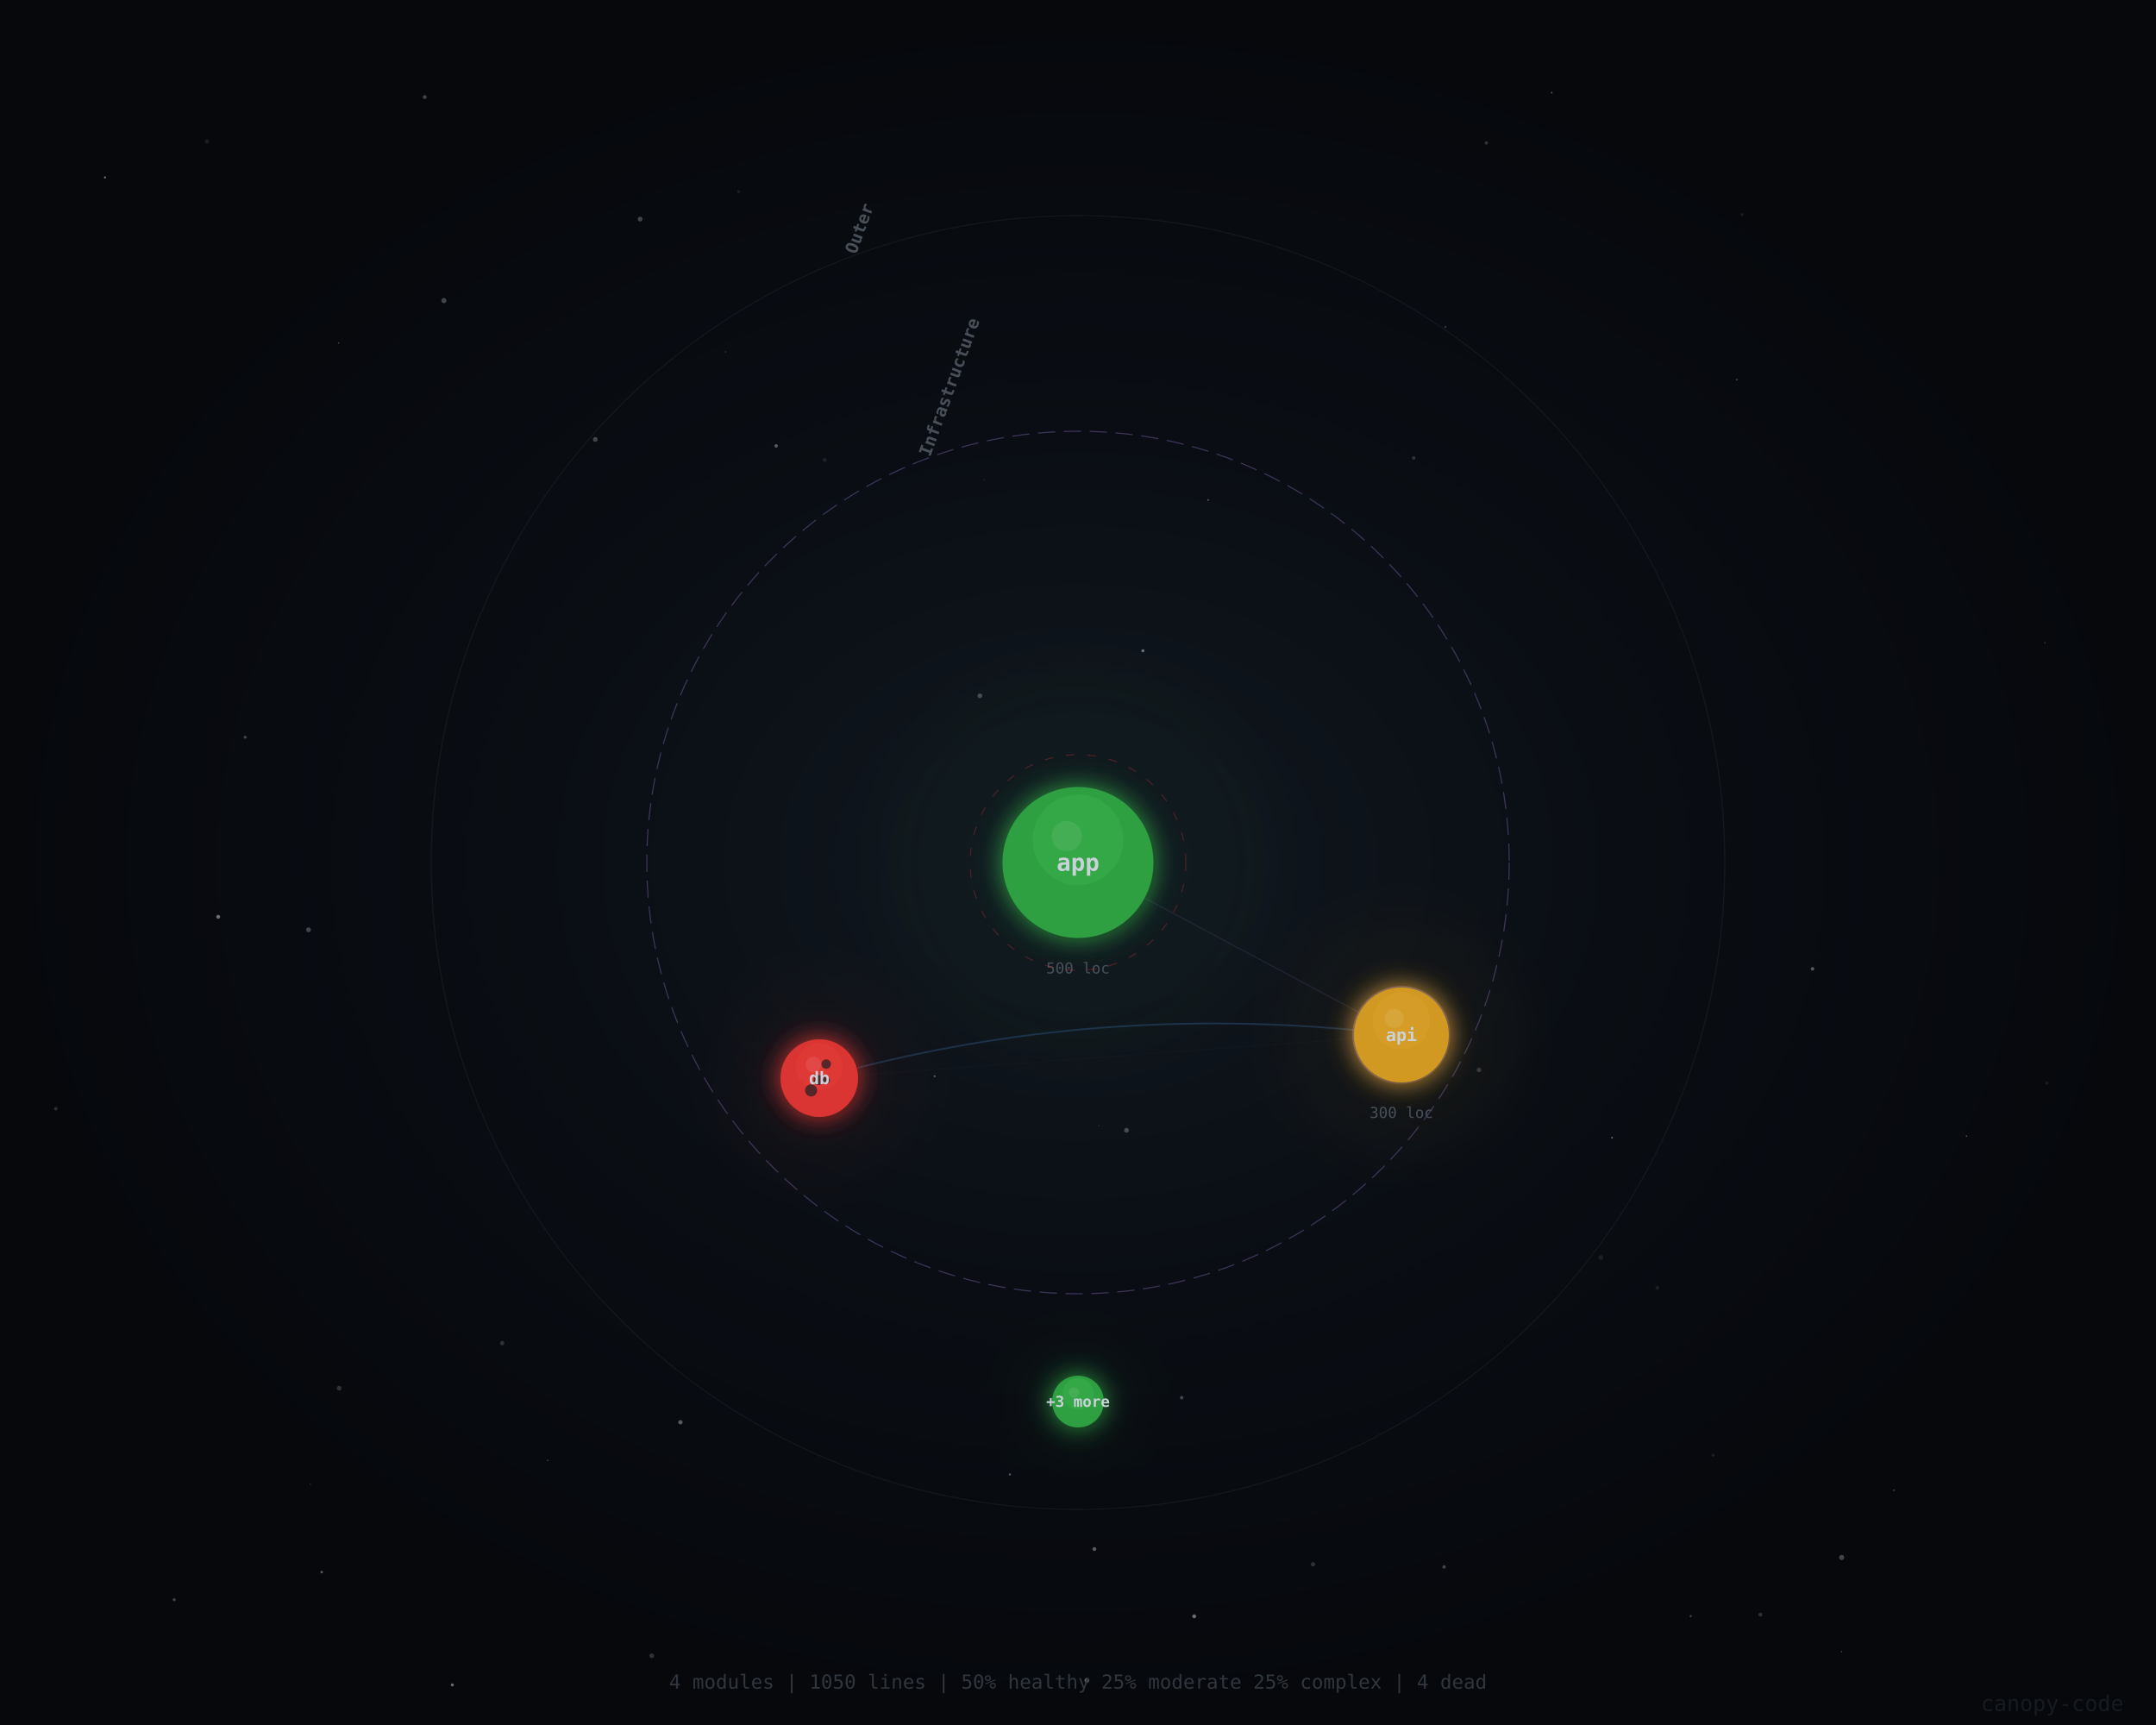
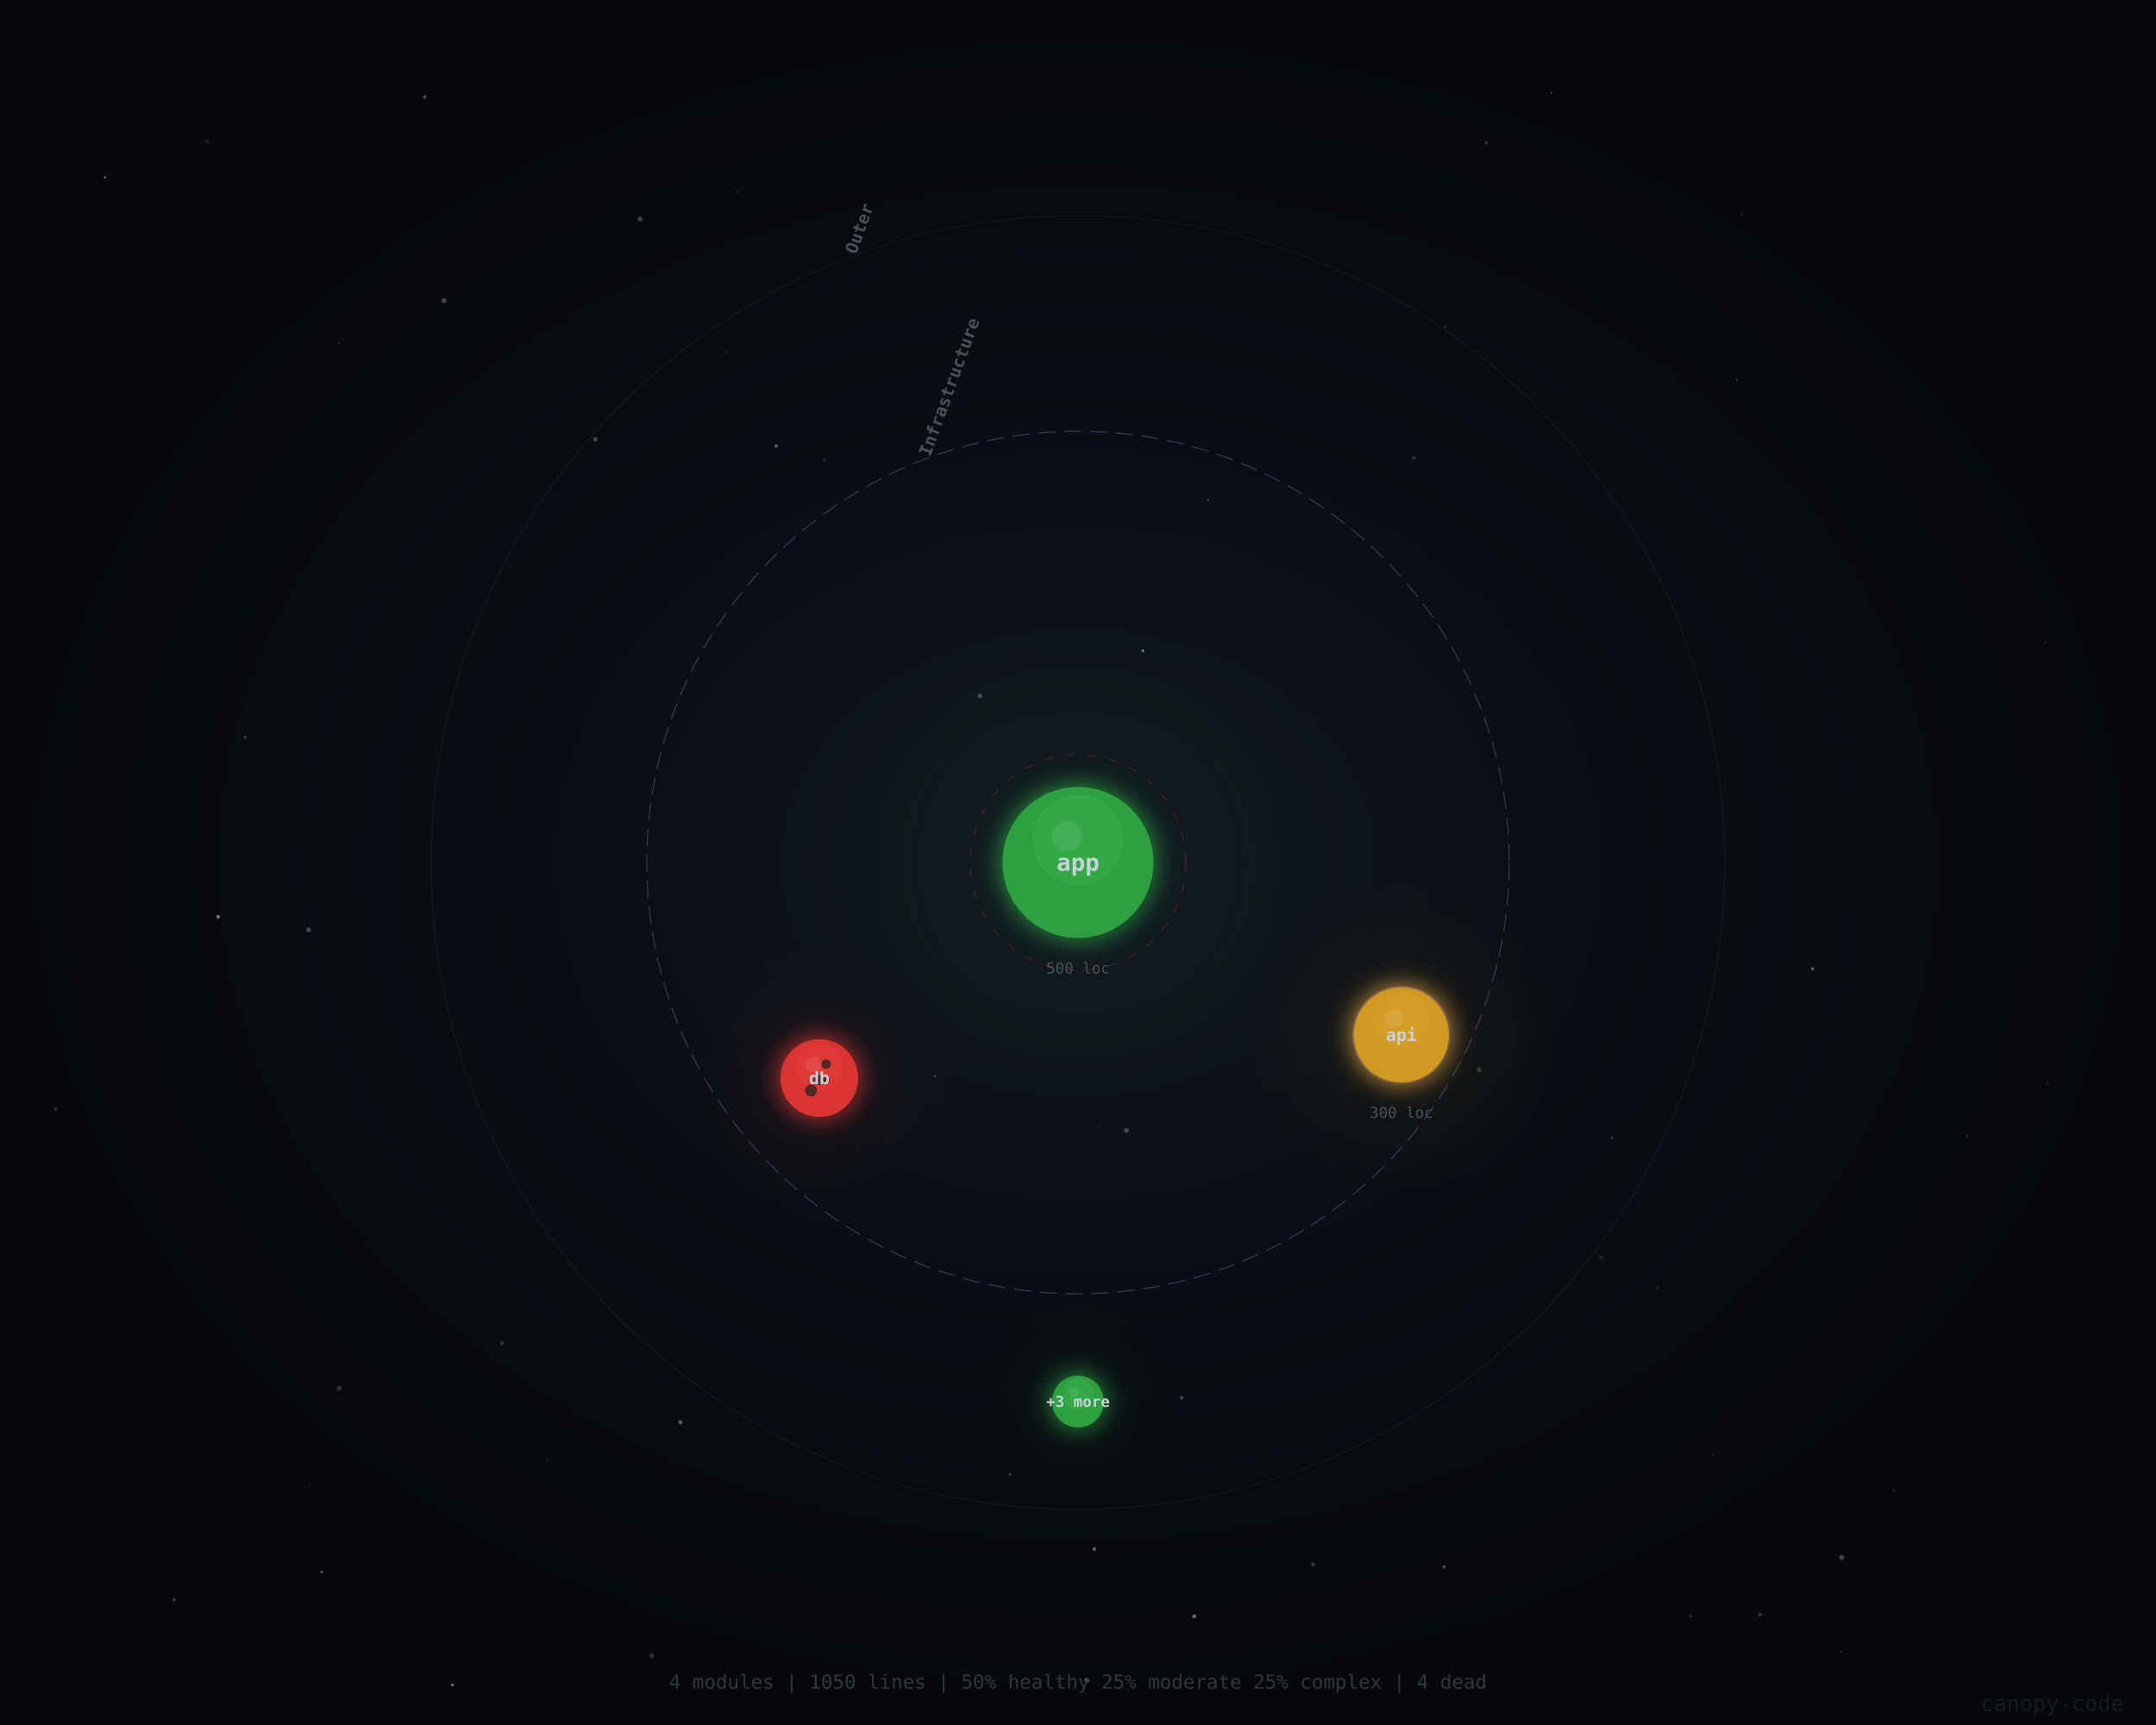
<svg xmlns="http://www.w3.org/2000/svg" viewBox="0 0 1000 800">
  <defs>
    <radialGradient id="bgGrad" cx="50%" cy="50%" r="50%">
      <stop offset="0%" stop-color="#111820" />
      <stop offset="50%" stop-color="#0a0e14" />
      <stop offset="100%" stop-color="#06080c" />
    </radialGradient>
    <filter id="nodeGlow" x="-50%" y="-50%" width="200%" height="200%">
      <feGaussianBlur stdDeviation="6" result="blur" />
      <feMerge>
        <feMergeNode in="blur" />
        <feMergeNode in="SourceGraphic" />
      </feMerge>
    </filter>
    <filter id="softGlow" x="-50%" y="-50%" width="200%" height="200%">
      <feGaussianBlur stdDeviation="12" />
    </filter>
    <filter id="churnPulse" x="-50%" y="-50%" width="200%" height="200%">
      <feGaussianBlur stdDeviation="4" result="blur" />
      <feMerge>
        <feMergeNode in="blur" />
        <feMergeNode in="SourceGraphic" />
      </feMerge>
    </filter>
  </defs>
  <rect width="1000" height="800" fill="url(#bgGrad)" />
  <circle cx="4.3" cy="70.4" r="0.3" fill="#c9d1d9" opacity="0.1" />
  <circle cx="143.1" cy="431.2" r="1.1" fill="#c9d1d9" opacity="0.3" />
  <circle cx="548.1" cy="648.2" r="0.8" fill="#c9d1d9" opacity="0.3" />
  <circle cx="232.9" cy="622.9" r="1.0" fill="#c9d1d9" opacity="0.2" />
  <circle cx="468.4" cy="683.8" r="0.5" fill="#c9d1d9" opacity="0.4" />
  <circle cx="157.3" cy="643.8" r="1.1" fill="#c9d1d9" opacity="0.2" />
  <circle cx="96.0" cy="65.6" r="1.0" fill="#c9d1d9" opacity="0.1" />
  <circle cx="336.6" cy="163.2" r="0.3" fill="#c9d1d9" opacity="0.3" />
  <circle cx="655.7" cy="212.4" r="0.8" fill="#c9d1d9" opacity="0.2" />
  <circle cx="481.4" cy="385.8" r="0.9" fill="#c9d1d9" opacity="0.3" />
  <circle cx="454.5" cy="322.7" r="1.1" fill="#c9d1d9" opacity="0.3" />
  <circle cx="315.6" cy="659.6" r="1.0" fill="#c9d1d9" opacity="0.4" />
  <circle cx="719.7" cy="43.0" r="0.4" fill="#c9d1d9" opacity="0.4" />
  <circle cx="805.6" cy="176.1" r="0.4" fill="#c9d1d9" opacity="0.3" />
  <circle cx="149.2" cy="729.1" r="0.6" fill="#c9d1d9" opacity="0.4" />
  <circle cx="342.6" cy="88.9" r="0.7" fill="#c9d1d9" opacity="0.1" />
  <circle cx="433.5" cy="499.1" r="0.4" fill="#c9d1d9" opacity="0.5" />
  <circle cx="296.9" cy="101.6" r="1.1" fill="#c9d1d9" opacity="0.3" />
  <circle cx="143.9" cy="688.3" r="0.3" fill="#c9d1d9" opacity="0.2" />
  <circle cx="509.7" cy="522.1" r="0.3" fill="#c9d1d9" opacity="0.2" />
  <circle cx="25.9" cy="514.2" r="0.8" fill="#c9d1d9" opacity="0.2" />
  <circle cx="101.2" cy="425.2" r="0.9" fill="#c9d1d9" opacity="0.5" />
  <circle cx="456.4" cy="222.6" r="0.4" fill="#c9d1d9" opacity="0.1" />
  <circle cx="878.5" cy="691.1" r="0.5" fill="#c9d1d9" opacity="0.2" />
  <circle cx="360.0" cy="206.8" r="0.8" fill="#c9d1d9" opacity="0.4" />
  <circle cx="768.7" cy="597.2" r="0.9" fill="#c9d1d9" opacity="0.1" />
  <circle cx="507.6" cy="718.4" r="0.9" fill="#c9d1d9" opacity="0.4" />
  <circle cx="689.4" cy="66.3" r="0.8" fill="#c9d1d9" opacity="0.2" />
  <circle cx="48.7" cy="82.3" r="0.5" fill="#c9d1d9" opacity="0.5" />
  <circle cx="209.8" cy="781.4" r="0.7" fill="#c9d1d9" opacity="0.5" />
  <circle cx="157.1" cy="159.1" r="0.3" fill="#c9d1d9" opacity="0.4" />
  <circle cx="504.1" cy="779.3" r="1.1" fill="#c9d1d9" opacity="0.4" />
  <circle cx="669.8" cy="726.7" r="0.8" fill="#c9d1d9" opacity="0.3" />
  <circle cx="854.1" cy="766.0" r="0.3" fill="#c9d1d9" opacity="0.4" />
  <circle cx="854.2" cy="722.3" r="1.2" fill="#c9d1d9" opacity="0.3" />
  <circle cx="80.8" cy="741.9" r="0.7" fill="#c9d1d9" opacity="0.3" />
  <circle cx="949.4" cy="502.3" r="0.7" fill="#c9d1d9" opacity="0.1" />
  <circle cx="794.6" cy="674.9" r="0.7" fill="#c9d1d9" opacity="0.1" />
  <circle cx="205.9" cy="139.4" r="1.2" fill="#c9d1d9" opacity="0.3" />
  <circle cx="522.5" cy="524.2" r="1.1" fill="#c9d1d9" opacity="0.3" />
  <circle cx="254.0" cy="677.3" r="0.3" fill="#c9d1d9" opacity="0.4" />
  <circle cx="808.0" cy="99.5" r="0.7" fill="#c9d1d9" opacity="0.1" />
  <circle cx="302.3" cy="767.9" r="1.1" fill="#c9d1d9" opacity="0.2" />
  <circle cx="912.1" cy="526.9" r="0.3" fill="#c9d1d9" opacity="0.5" />
  <circle cx="382.5" cy="213.3" r="0.9" fill="#c9d1d9" opacity="0.1" />
  <circle cx="784.2" cy="749.5" r="0.5" fill="#c9d1d9" opacity="0.3" />
  <circle cx="686.0" cy="496.2" r="1.1" fill="#c9d1d9" opacity="0.2" />
  <circle cx="276.1" cy="203.8" r="1.1" fill="#c9d1d9" opacity="0.3" />
  <circle cx="560.4" cy="231.9" r="0.4" fill="#c9d1d9" opacity="0.4" />
  <circle cx="670.4" cy="151.6" r="0.5" fill="#c9d1d9" opacity="0.2" />
  <circle cx="113.7" cy="341.9" r="0.7" fill="#c9d1d9" opacity="0.3" />
  <circle cx="747.7" cy="527.6" r="0.4" fill="#c9d1d9" opacity="0.5" />
  <circle cx="553.9" cy="749.6" r="0.9" fill="#c9d1d9" opacity="0.5" />
  <circle cx="948.5" cy="298.1" r="0.3" fill="#c9d1d9" opacity="0.3" />
  <circle cx="197.0" cy="45.0" r="0.9" fill="#c9d1d9" opacity="0.3" />
  <circle cx="609.0" cy="725.5" r="1.0" fill="#c9d1d9" opacity="0.2" />
  <circle cx="742.5" cy="583.2" r="1.1" fill="#c9d1d9" opacity="0.1" />
  <circle cx="840.7" cy="449.3" r="0.8" fill="#c9d1d9" opacity="0.4" />
  <circle cx="530.1" cy="301.8" r="0.7" fill="#c9d1d9" opacity="0.5" />
  <circle cx="816.5" cy="748.8" r="0.9" fill="#c9d1d9" opacity="0.2" />
  <circle cx="500.0" cy="400.0" r="200.0" fill="none" stroke="#bc8cff" stroke-width="0.5" opacity="0.3" stroke-dasharray="8 4" />
  <circle cx="500.0" cy="400.0" r="300.0" fill="none" stroke="#30363d" stroke-width="0.5" opacity="0.3" />
  <text x="431.4" y="212.1" font-family="monospace" font-size="8" font-weight="600" fill="#484f58" text-anchor="start" transform="rotate(-70 431.4 212.1)">Infrastructure</text>
  <text x="397.1" y="118.2" font-family="monospace" font-size="8" font-weight="600" fill="#484f58" text-anchor="start" transform="rotate(-70 397.1 118.2)">Outer</text>
-   <line x1="500.0" y1="400.0" x2="650.0" y2="480.0" stroke="#bc8cff" stroke-width="0.5" opacity="0.12" />
-   <line x1="650.0" y1="480.0" x2="380.0" y2="500.0" stroke="#21262d" stroke-width="0.5" opacity="0.15" />
-   <path d="M650.0,480.0 Q510.5,463.0 380.0,500.0" fill="none" stroke="#58a6ff" stroke-width="0.8" opacity="0.2" />
  <g data-module="app">
    <circle cx="500.0" cy="400.0" r="87.5" fill="#2ea04355" opacity="0.1" filter="url(#softGlow)" />
    <circle cx="501.0" cy="401.0" r="35.0" fill="#000000" opacity="0.3" />
    <circle cx="500.0" cy="400.0" r="35.0" fill="#2ea043" filter="url(#nodeGlow)" />
    <circle cx="500.0" cy="389.5" r="21.0" fill="#56d364" opacity="0.15" />
    <circle cx="494.8" cy="387.8" r="7.0" fill="#ffffff" opacity="0.08" />
    <text x="500.0" y="400.0" font-family="monospace" font-size="11" font-weight="700" fill="#c9d1d9" text-anchor="middle" dy="0.35em">app</text>
    <text x="500.0" y="449.0" font-family="monospace" font-size="7" fill="#484f58" text-anchor="middle" dy="0.35em">500 loc</text>
  </g>
  <g data-module="pkg.api">
    <circle cx="650.0" cy="480.0" r="55.0" fill="#d2992255" opacity="0.1" filter="url(#softGlow)" />
    <circle cx="650.0" cy="480.0" r="22.0" fill="none" stroke="#bc8cff" stroke-width="1.5" opacity="0.4" filter="url(#churnPulse)">
      <animate attributeName="r" values="22.0;26.0;22.0" dur="3s" repeatCount="indefinite" />
      <animate attributeName="opacity" values="0.4;0.1;0.4" dur="3s" repeatCount="indefinite" />
    </circle>
    <circle cx="651.0" cy="481.0" r="22.0" fill="#000000" opacity="0.3" />
    <circle cx="650.0" cy="480.0" r="22.0" fill="#d29922" filter="url(#nodeGlow)" />
    <circle cx="650.0" cy="473.4" r="13.2" fill="#e3b341" opacity="0.15" />
    <circle cx="646.7" cy="472.3" r="4.4" fill="#ffffff" opacity="0.08" />
    <text x="650.0" y="480.0" font-family="monospace" font-size="8" font-weight="600" fill="#c9d1d9" text-anchor="middle" dy="0.35em">api</text>
    <text x="650.0" y="516.0" font-family="monospace" font-size="7" fill="#484f58" text-anchor="middle" dy="0.35em">300 loc</text>
  </g>
  <g data-module="pkg.db">
    <circle cx="380.0" cy="500.0" r="45.0" fill="#da363355" opacity="0.1" filter="url(#softGlow)" />
    <circle cx="381.0" cy="501.0" r="18.0" fill="#000000" opacity="0.3" />
    <circle cx="380.0" cy="500.0" r="18.0" fill="#da3633" filter="url(#nodeGlow)" />
    <circle cx="380.0" cy="494.6" r="10.8" fill="#f85149" opacity="0.15" />
    <circle cx="377.3" cy="493.7" r="3.6" fill="#ffffff" opacity="0.08" />
    <circle cx="379.7" cy="500.9" r="2.3" fill="#1b1f23" opacity="0.7" />
    <circle cx="376.2" cy="505.7" r="2.8" fill="#1b1f23" opacity="0.7" />
    <circle cx="383.2" cy="501.0" r="1.7" fill="#1b1f23" opacity="0.7" />
    <circle cx="383.2" cy="493.5" r="2.2" fill="#1b1f23" opacity="0.7" />
    <text x="380.0" y="500.0" font-family="monospace" font-size="8" font-weight="600" fill="#c9d1d9" text-anchor="middle" dy="0.35em">db</text>
  </g>
  <g data-module="_collapsed_outer">
    <circle cx="500.0" cy="650.0" r="30.0" fill="#2ea04355" opacity="0.1" filter="url(#softGlow)" />
    <circle cx="501.0" cy="651.0" r="12.0" fill="#000000" opacity="0.3" />
    <circle cx="500.0" cy="650.0" r="12.0" fill="#2ea043" filter="url(#nodeGlow)" />
    <circle cx="500.0" cy="646.4" r="7.2" fill="#56d364" opacity="0.15" />
    <circle cx="498.2" cy="645.8" r="2.4" fill="#ffffff" opacity="0.08" />
    <text x="500.0" y="650.0" font-family="monospace" font-size="7" font-weight="600" fill="#c9d1d9" text-anchor="middle" dy="0.35em">+3 more</text>
  </g>
  <circle cx="500.0" cy="400.0" r="50.0" fill="none" stroke="#da3633" stroke-width="0.5" stroke-dasharray="4 6" opacity="0.3">
    <animateTransform attributeName="transform" type="rotate" from="0 500.0 400.0" to="360 500.0 400.0" dur="60s" repeatCount="indefinite" />
  </circle>
  <text x="500.0" y="780.0" font-family="monospace" font-size="9" fill="#30363d" text-anchor="middle" dy="0.35em">4 modules | 1050 lines | 50% healthy 25% moderate 25% complex | 4 dead</text>
  <text x="985.0" y="790.0" font-family="monospace" font-size="10" fill="#161b22" text-anchor="end" dy="0.35em">canopy-code</text>
</svg>
